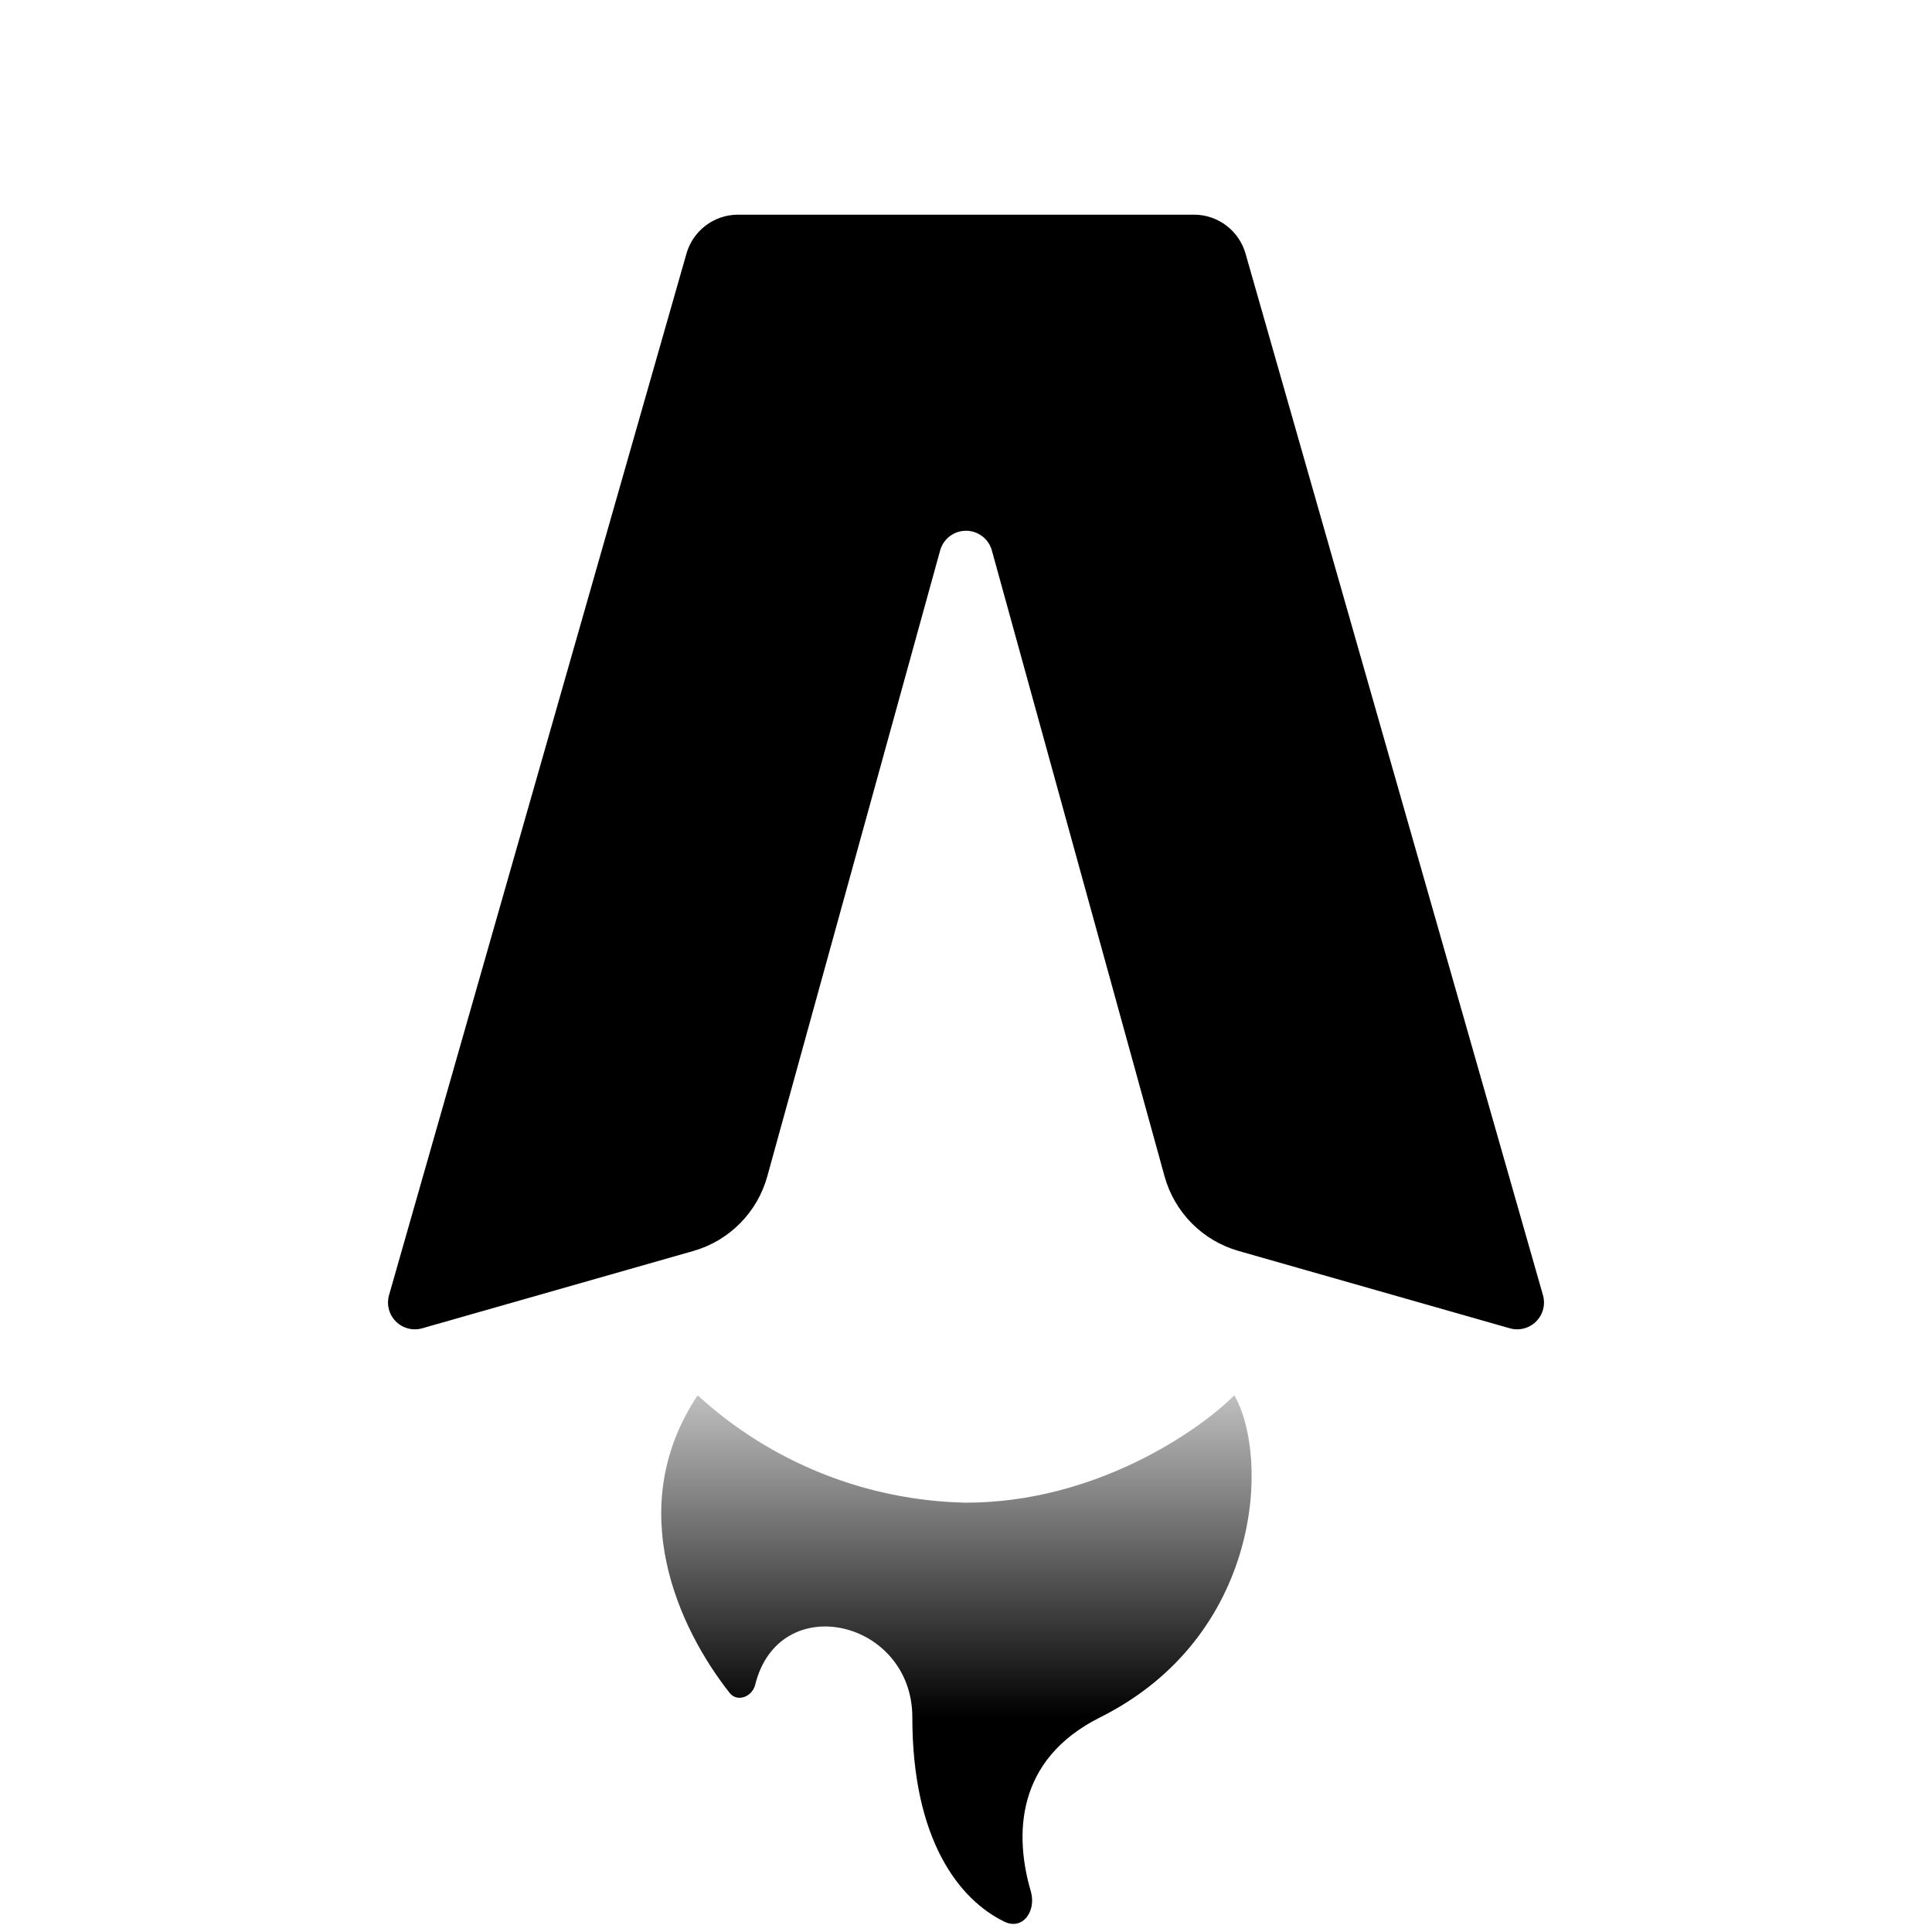
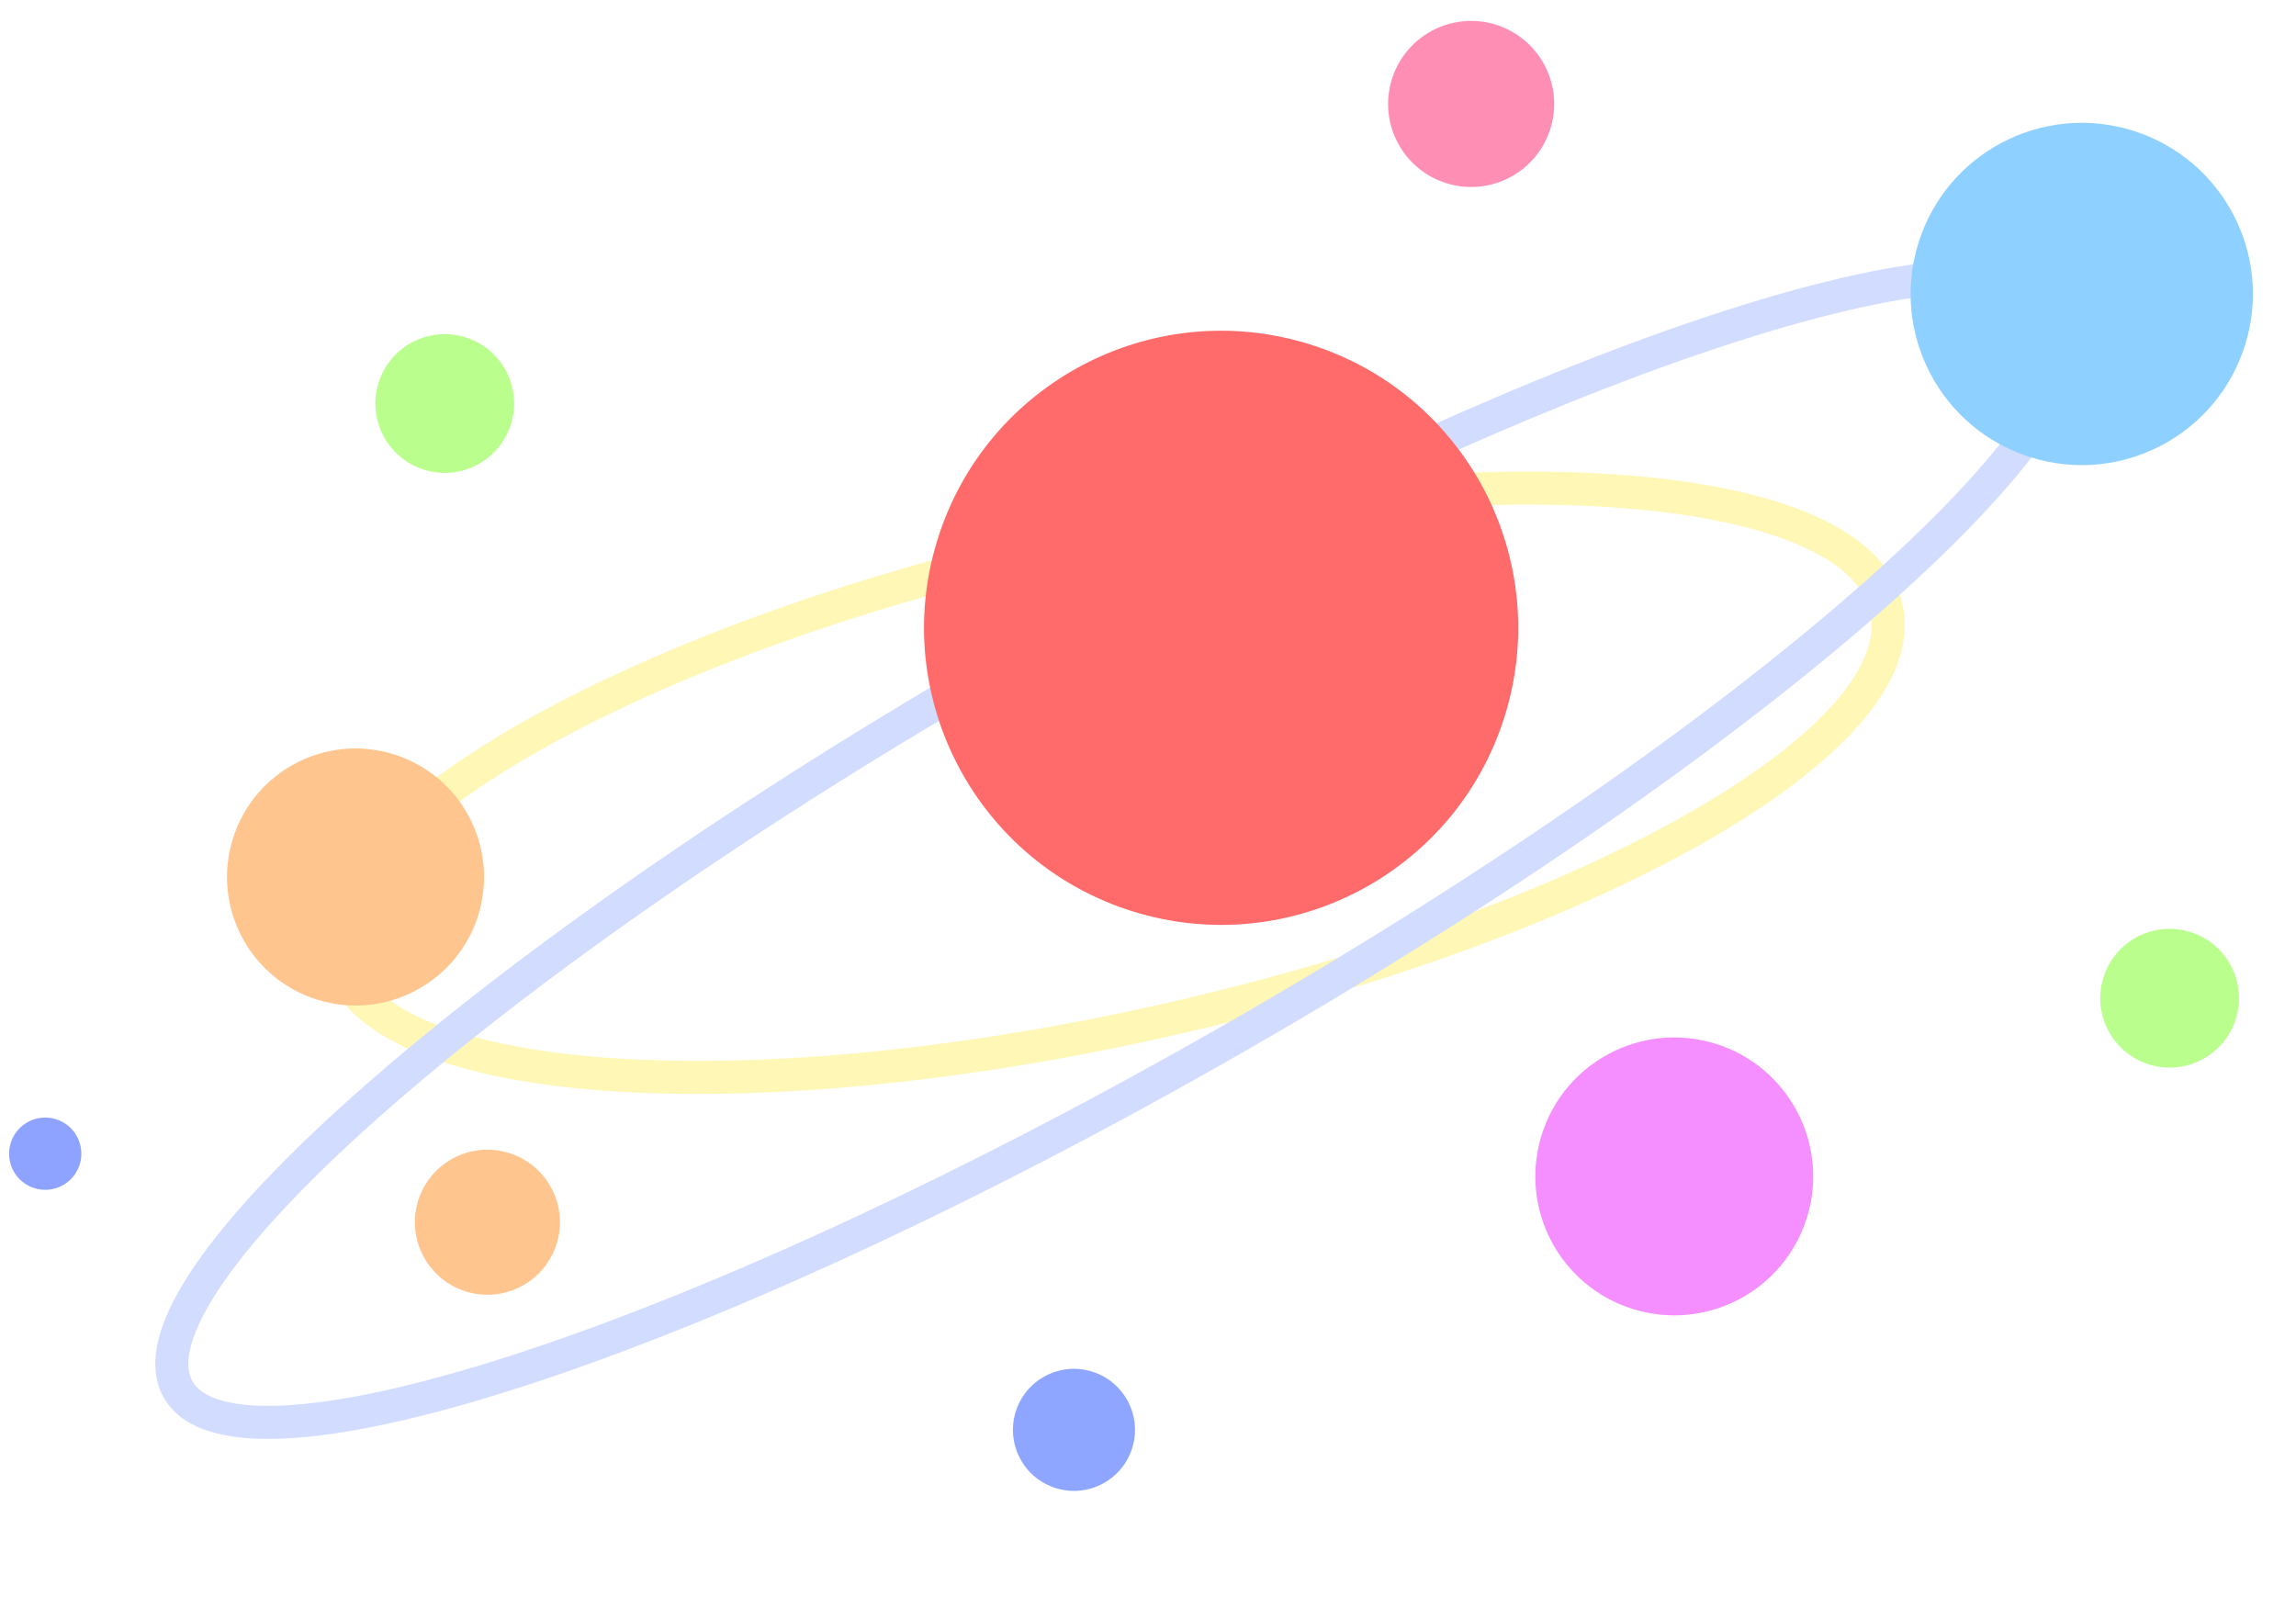
- <svg xmlns="http://www.w3.org/2000/svg" fill="none" viewBox="0 0 36 36">
-   <path fill="#000" d="M22.25 4h-8.5a1 1 0 0 0-.96.73l-5.54 19.4a.5.5 0 0 0 .62.62l5.05-1.44a2 2 0 0 0 1.38-1.4l3.22-11.66a.5.5 0 0 1 .96 0l3.22 11.67a2 2 0 0 0 1.38 1.39l5.05 1.44a.5.5 0 0 0 .62-.62l-5.54-19.4a1 1 0 0 0-.96-.73Z" />
-   <path fill="url(#gradient)" d="M18 28a7.63 7.63 0 0 1-5-2c-1.4 2.1-.35 4.35.6 5.55.14.17.41.07.47-.15.44-1.8 2.93-1.22 2.93.6 0 2.28.87 3.4 1.72 3.81.34.16.59-.2.49-.56-.31-1.05-.29-2.46 1.29-3.25 3-1.5 3.17-4.83 2.5-6-.67.67-2.6 2-5 2Z" />
-   <defs>
-     <linearGradient id="gradient" x1="16" x2="16" y1="32" y2="24" gradientUnits="userSpaceOnUse">
-       <stop stop-color="#000" />
-       <stop offset="1" stop-color="#000" stop-opacity="0" />
-     </linearGradient>
-   </defs>
-   <style>
-     @media (prefers-color-scheme:dark){:root{filter:invert(100%)}}
-   </style>
+ <svg xmlns="http://www.w3.org/2000/svg" width="69.459" height="48.31" id="screenshot-b3350658-e2bb-809f-8001-7938613ea95d" viewBox="0 0 69.459 48.31" style="-webkit-print-color-adjust: exact;" fill="none" version="1.1">
+   <g id="shape-b3350658-e2bb-809f-8001-7938613ea95d" rx="0" ry="0">
+     <g id="shape-b3350658-e2bb-809f-8001-79362dff97cf">
+       <g id="fills-b3350658-e2bb-809f-8001-79362dff97cf">
+         <ellipse rx="24" ry="7.361" cx="33.656" cy="23.681" transform="matrix(0.975478,-0.220099,0.220099,0.975478,-4.386729,7.988375)" style="fill: rgb(177, 178, 181); fill-opacity: 0;" />
+       </g>
+       <g id="strokes-b3350658-e2bb-809f-8001-79362dff97cf">
+         <g class="stroke-shape">
+           <ellipse rx="24" ry="7.361" cx="33.656" cy="23.681" transform="matrix(0.975478,-0.220099,0.220099,0.975478,-4.386729,7.988375)" style="fill: none; stroke-width: 1; stroke: rgb(255, 247, 181); stroke-opacity: 1;" />
+         </g>
+       </g>
+     </g>
+     <g id="shape-b3350658-e2bb-809f-8001-79367db168ff">
+       <g id="fills-b3350658-e2bb-809f-8001-79367db168ff">
+         <ellipse rx="32.909" ry="6.648" cx="33.95" cy="25.69" transform="matrix(0.867832,-0.496858,0.496858,0.867832,-8.277317,20.26355)" style="fill: rgb(177, 178, 181); fill-opacity: 0;" />
+       </g>
+       <g id="strokes-b3350658-e2bb-809f-8001-79367db168ff">
+         <g class="stroke-shape">
+           <ellipse rx="32.909" ry="6.648" cx="33.95" cy="25.69" transform="matrix(0.867832,-0.496858,0.496858,0.867832,-8.277317,20.26355)" style="fill: none; stroke-width: 1; stroke: rgb(210, 220, 255); stroke-opacity: 1;" />
+         </g>
+       </g>
+     </g>
+     <g id="shape-b3350658-e2bb-809f-8001-79358696b29c">
+       <g id="fills-b3350658-e2bb-809f-8001-79358696b29c">
+         <ellipse rx="8.986" ry="8.986" cx="36.942" cy="18.994" transform="matrix(0.954838,0.297128,-0.297128,0.954838,7.311956,-10.11872)" style="fill: rgb(255, 106, 106); fill-opacity: 1;" />
+       </g>
+     </g>
+     <g id="shape-b3350658-e2bb-809f-8001-7935ce9defa0">
+       <g id="fills-b3350658-e2bb-809f-8001-7935ce9defa0">
+         <ellipse rx="3.888" ry="3.888" cx="10.756" cy="26.533" transform="matrix(0.954838,0.297128,-0.297128,0.954838,8.369398,-1.997727)" style="fill: rgb(255, 197, 142); fill-opacity: 1;" />
+       </g>
+     </g>
+     <g id="shape-b3350658-e2bb-809f-8001-7937f7428149">
+       <g id="fills-b3350658-e2bb-809f-8001-7937f7428149">
+         <ellipse rx="2.194" ry="2.194" cx="14.745" cy="36.977" transform="matrix(0.954838,0.297128,-0.297128,0.954838,11.65289,-2.711317)" style="fill: rgb(255, 197, 142); fill-opacity: 1;" />
+       </g>
+     </g>
+     <g id="shape-b3350658-e2bb-809f-8001-79370db8c0e1">
+       <g id="fills-b3350658-e2bb-809f-8001-79370db8c0e1">
+         <ellipse rx="2.099" ry="2.099" cx="13.455" cy="12.208" transform="matrix(0.954838,0.297128,-0.297128,0.954838,4.235037,-3.446498)" style="fill: rgb(186, 255, 142); fill-opacity: 1;" />
+       </g>
+     </g>
+     <g id="shape-b3350658-e2bb-809f-8001-7937661fcd22">
+       <g id="fills-b3350658-e2bb-809f-8001-7937661fcd22">
+         <ellipse rx="2.099" ry="2.099" cx="65.636" cy="30.2" transform="matrix(0.954838,0.297128,-0.297128,0.954838,11.93743,-18.13827)" style="fill: rgb(186, 255, 142); fill-opacity: 1;" />
+       </g>
+     </g>
+     <g id="shape-b3350658-e2bb-809f-8001-79372f369d20">
+       <g id="fills-b3350658-e2bb-809f-8001-79372f369d20">
+         <ellipse rx="4.203" ry="4.203" cx="50.65" cy="35.591" transform="matrix(0.954838,0.297128,-0.297128,0.954838,12.86263,-13.44224)" style="fill: rgb(245, 142, 255); fill-opacity: 1;" />
+       </g>
+     </g>
+     <g id="shape-b3350658-e2bb-809f-8001-79376b839583">
+       <g id="fills-b3350658-e2bb-809f-8001-79376b839583">
+         <ellipse rx="2.512" ry="2.512" cx="44.505" cy="3.145" transform="matrix(0.954838,0.297128,-0.297128,0.954838,2.944524,-13.08161)" style="fill: rgb(255, 142, 180); fill-opacity: 1;" />
+       </g>
+     </g>
+     <g id="shape-b3350658-e2bb-809f-8001-79376fcc53f4">
+       <g id="fills-b3350658-e2bb-809f-8001-79376fcc53f4">
+         <ellipse rx="1.093" ry="1.093" cx="1.368" cy="34.904" transform="matrix(0.954838,0.297128,-0.297128,0.954838,10.43272,1.169797)" style="fill: rgb(142, 162, 255); fill-opacity: 1;" />
+       </g>
+     </g>
+     <g id="shape-b3350658-e2bb-809f-8001-79361645f42d">
+       <g id="fills-b3350658-e2bb-809f-8001-79361645f42d">
+         <ellipse rx="1.846" ry="1.846" cx="32.49" cy="43.259" transform="matrix(0.954838,0.297128,-0.297128,0.954838,14.32065,-7.699948)" style="fill: rgb(142, 166, 255); fill-opacity: 1;" />
+       </g>
+     </g>
+     <g id="shape-b3350658-e2bb-809f-8001-7935a6c06a49">
+       <g id="fills-b3350658-e2bb-809f-8001-7935a6c06a49">
+         <ellipse rx="5.177" ry="5.177" cx="62.978" cy="8.894" transform="matrix(0.954838,0.297128,-0.297128,0.954838,5.486895,-18.31097)" style="fill: rgb(142, 208, 255); fill-opacity: 1;" />
+       </g>
+     </g>
+   </g>
</svg>
